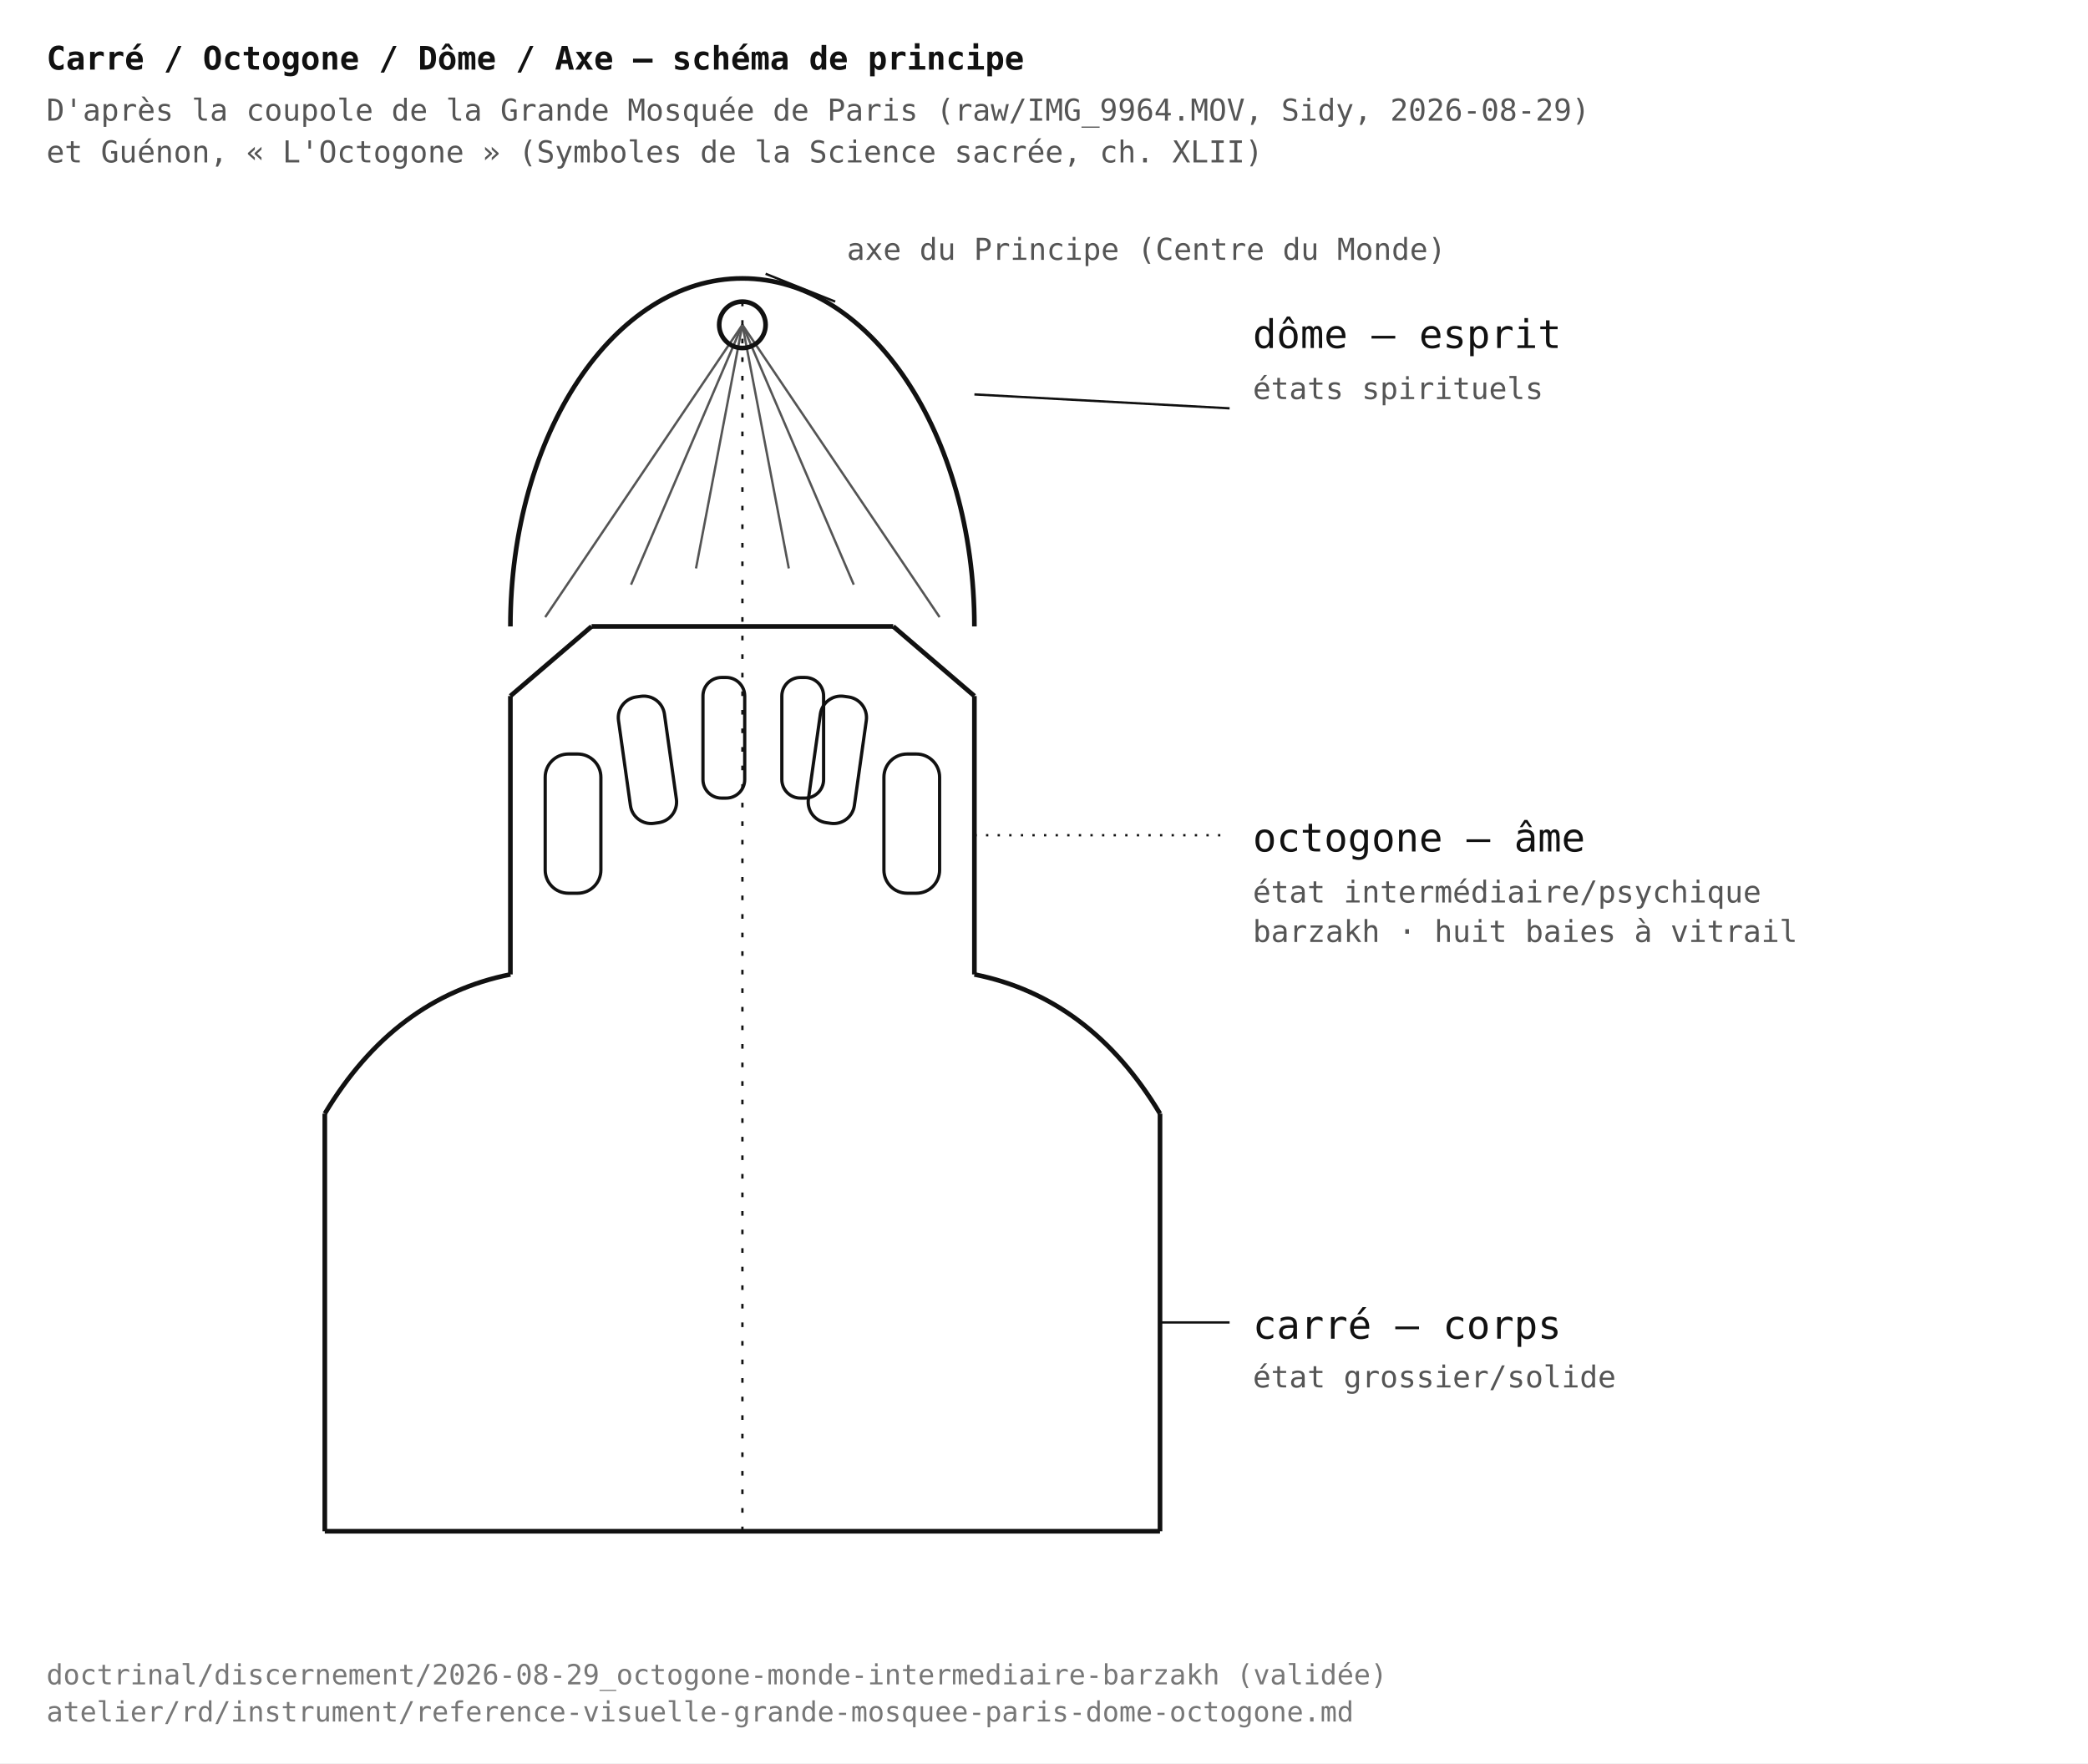
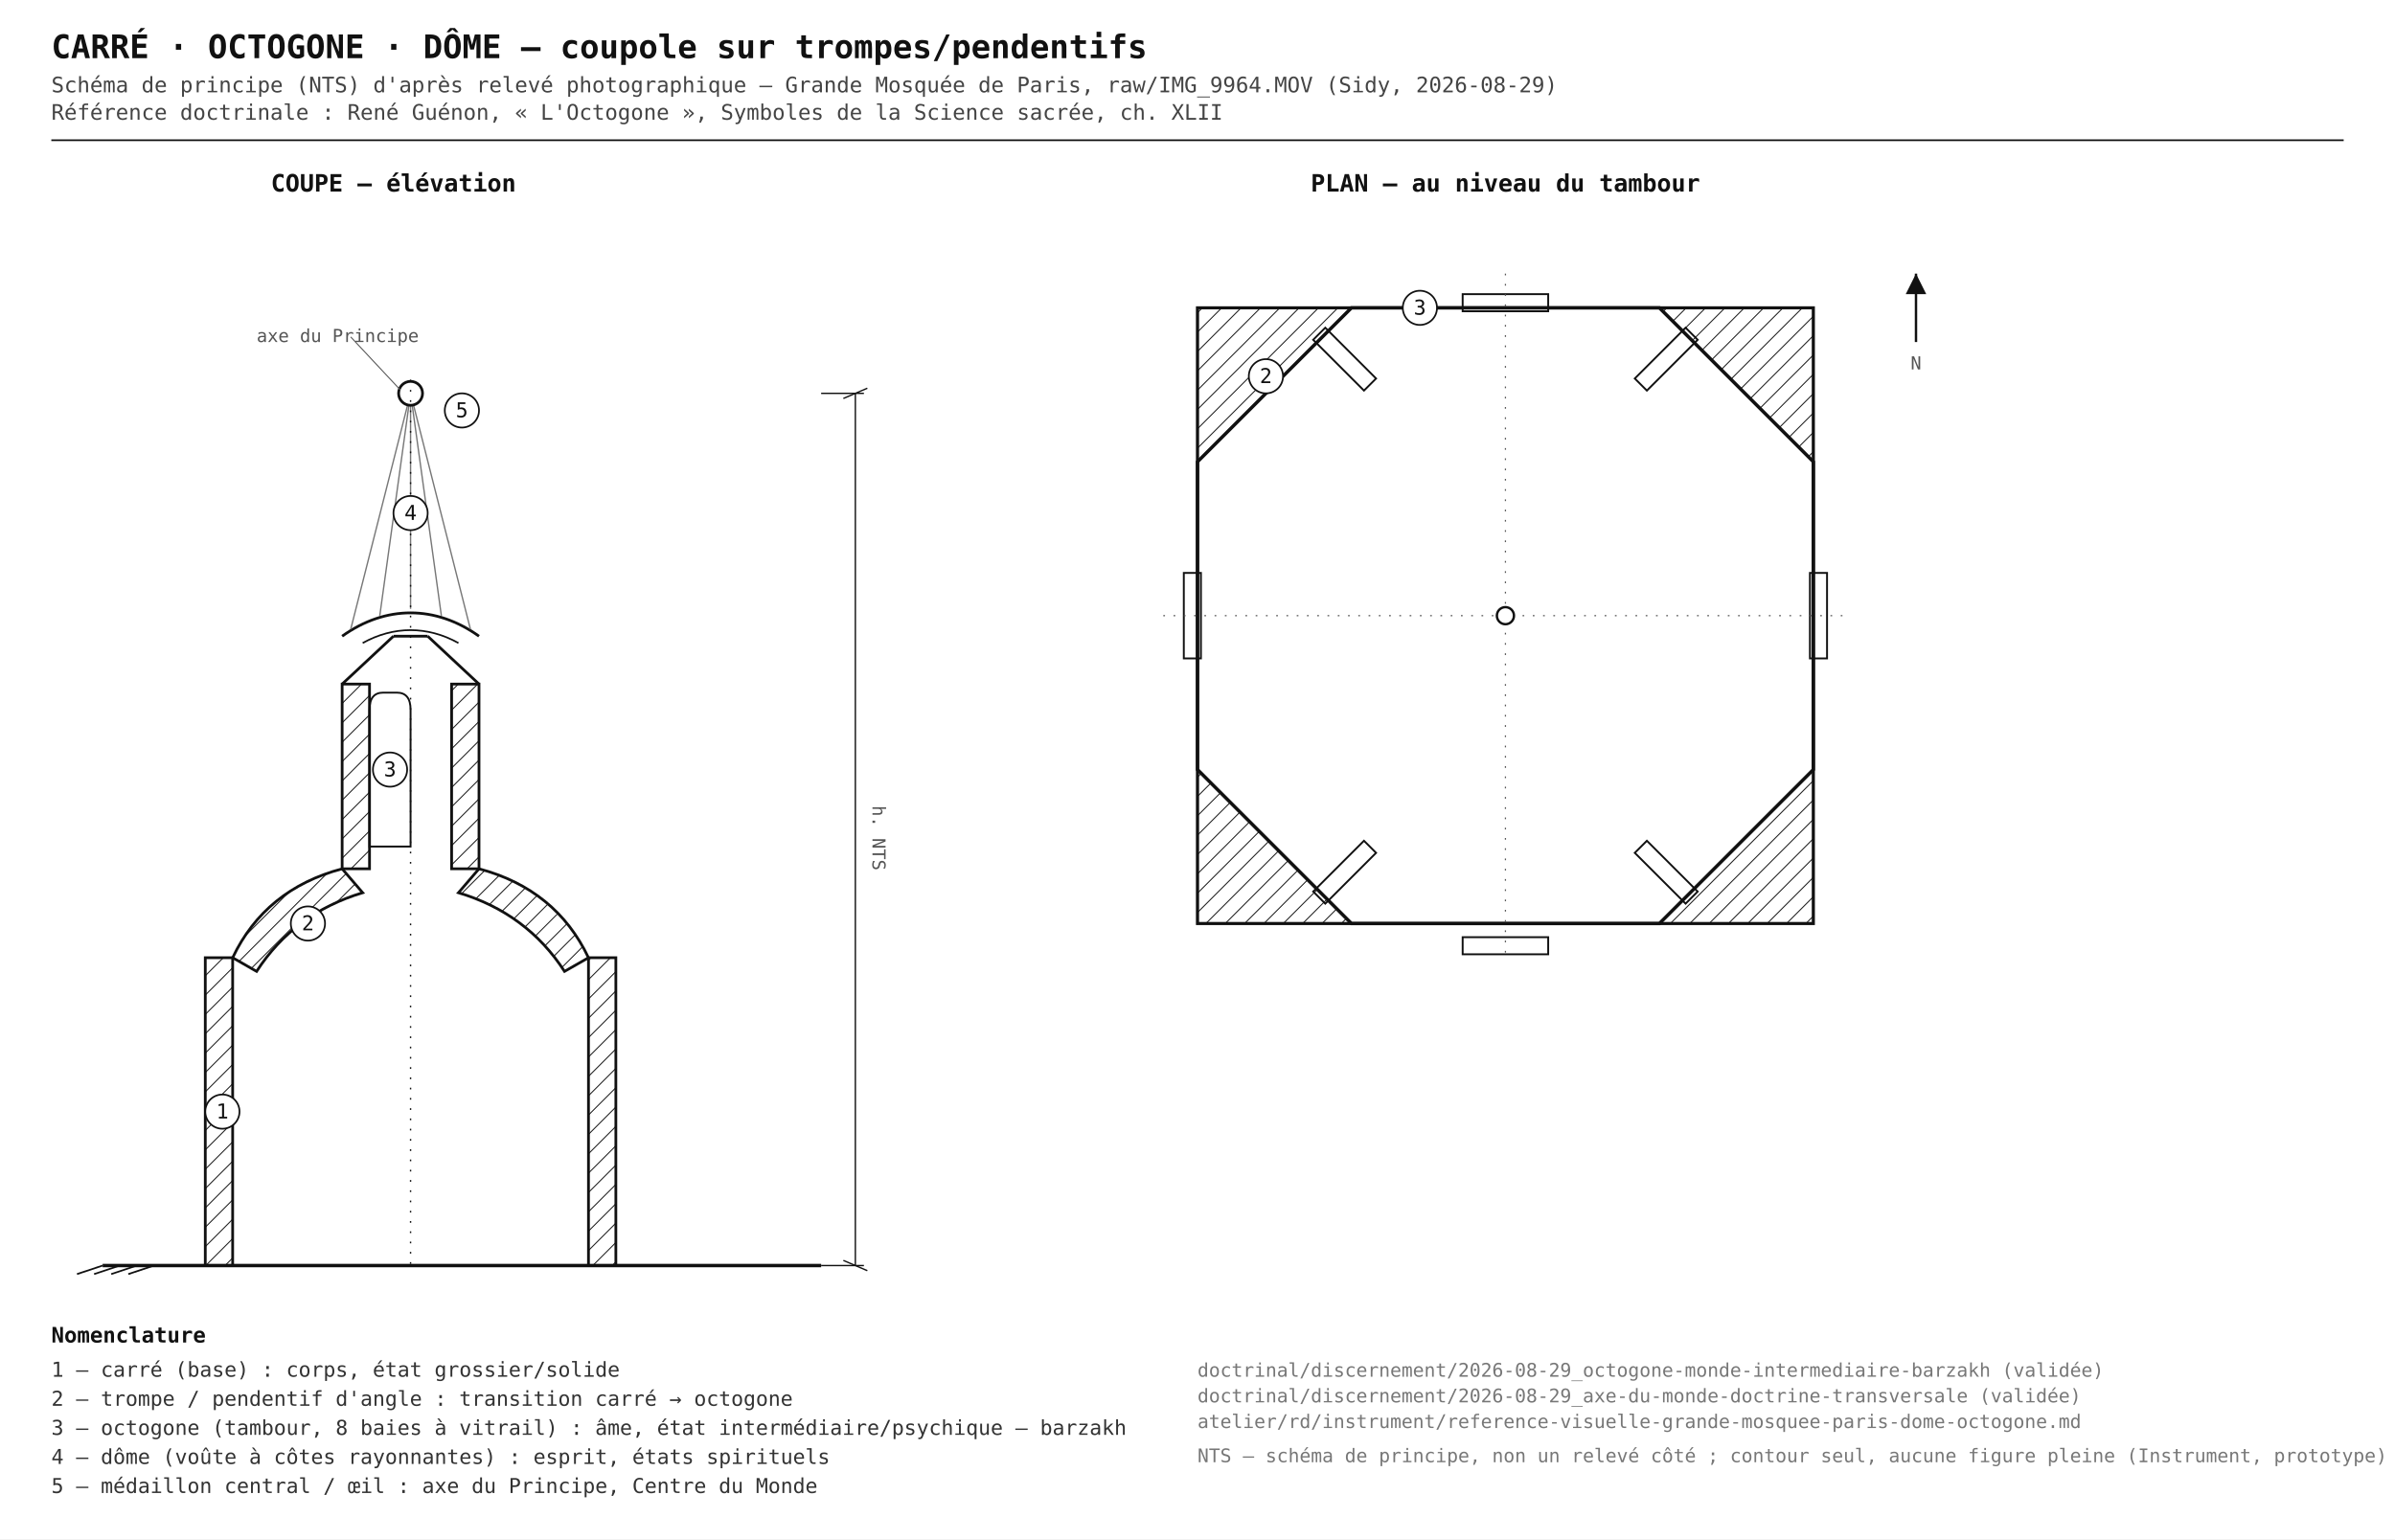
- <svg xmlns="http://www.w3.org/2000/svg" viewBox="0 0 900 760" font-family="ui-monospace, 'SF Mono', Menlo, monospace">
-   <rect x="0" y="0" width="900" height="760" fill="#ffffff" />
-   <g stroke="#111111" stroke-width="2" fill="none">
-     <line x1="140" y1="660" x2="140" y2="480" />
-     <line x1="500" y1="660" x2="500" y2="480" />
-     <line x1="140" y1="660" x2="500" y2="660" />
+ <svg xmlns="http://www.w3.org/2000/svg" viewBox="0 0 1400 900" font-family="ui-monospace, 'SF Mono', Menlo, monospace">
+   <defs>
+     <pattern id="hatch" width="8" height="8" patternTransform="rotate(45)" patternUnits="userSpaceOnUse">
+       <line x1="0" y1="0" x2="0" y2="8" stroke="#111111" stroke-width="1" />
+     </pattern>
+   </defs>
+   <rect x="0" y="0" width="1400" height="900" fill="#ffffff" />
+   <g font-size="16" fill="#111111">
+     <text x="30" y="34" font-weight="bold" font-size="19">CARRÉ · OCTOGONE · DÔME — coupole sur trompes/pendentifs</text>
  </g>
-   <g stroke="#111111" stroke-width="2" fill="none">
-     <path d="M140,480 Q 170,430 220,420" />
-     <path d="M500,480 Q 470,430 420,420" />
+   <g font-size="12.5" fill="#444444">
+     <text x="30" y="54">Schéma de principe (NTS) d'après relevé photographique — Grande Mosquée de Paris, raw/IMG_9964.MOV (Sidy, 2026-08-29)</text>
+     <text x="30" y="70">Référence doctrinale : René Guénon, « L'Octogone », Symboles de la Science sacrée, ch. XLII</text>
  </g>
-   <g stroke="#111111" stroke-width="2" fill="none">
-     <line x1="220" y1="420" x2="220" y2="300" />
-     <line x1="420" y1="420" x2="420" y2="300" />
-     <line x1="220" y1="300" x2="255" y2="270" />
-     <line x1="420" y1="300" x2="385" y2="270" />
-     <line x1="255" y1="270" x2="385" y2="270" />
+   <line x1="30" y1="82" x2="1370" y2="82" stroke="#111111" stroke-width="1" />
+   <g>
+     <text x="230" y="112" font-size="14" font-weight="bold" fill="#111111" text-anchor="middle">COUPE — élévation</text>
+     <line x1="60" y1="740" x2="480" y2="740" stroke="#111111" stroke-width="2" />
+     <g stroke="#111111" stroke-width="1">
+       <line x1="45" y1="745" x2="60" y2="740" />
+       <line x1="55" y1="745" x2="70" y2="740" />
+       <line x1="65" y1="745" x2="80" y2="740" />
+       <line x1="75" y1="745" x2="90" y2="740" />
+     </g>
+     <g stroke="#111111" stroke-width="1.6" fill="none">
+       <path d="M120,740 L120,560 L136,560 L136,740 Z" fill="url(#hatch)" />
+       <path d="M344,740 L344,560 L360,560 L360,740 Z" fill="url(#hatch)" />
+     </g>
+     <g stroke="#111111" stroke-width="1.6" fill="url(#hatch)">
+       <path d="M136,560 Q 155,520 200,508 L212,522 Q 172,534 150,568 Z" />
+       <path d="M344,560 Q 325,520 280,508 L268,522 Q 308,534 330,568 Z" />
+     </g>
+     <g stroke="#111111" stroke-width="1.6" fill="none">
+       <path d="M200,508 L200,400 L216,400 L216,508 Z" fill="url(#hatch)" />
+       <path d="M280,508 L280,400 L264,400 L264,508 Z" fill="url(#hatch)" />
+       <line x1="200" y1="400" x2="230" y2="372" stroke-width="1.6" />
+       <line x1="280" y1="400" x2="250" y2="372" stroke-width="1.6" />
+       <line x1="230" y1="372" x2="250" y2="372" stroke-width="1.6" />
+     </g>
+     <g stroke="#111111" stroke-width="1.1" fill="none">
+       <path d="M216,495 L216,415 Q 216,405 224,405 L232,405 Q 240,405 240,415 L240,495 Z" />
+       <line x1="216" y1="495" x2="216" y2="415" stroke-dasharray="3 3" stroke-width=".8" />
+     </g>
+     <path d="M200,372 A 96,150 0 0 1 280,372" stroke="#111111" stroke-width="1.6" fill="none" />
+     <path d="M212,376 A 84,132 0 0 1 268,376" stroke="#111111" stroke-width="1" fill="none" />
+     <g stroke="#777777" stroke-width=".8">
+       <line x1="240" y1="230" x2="205" y2="368" />
+       <line x1="240" y1="230" x2="222" y2="360" />
+       <line x1="240" y1="230" x2="240" y2="356" />
+       <line x1="240" y1="230" x2="258" y2="360" />
+       <line x1="240" y1="230" x2="275" y2="368" />
+     </g>
+     <circle cx="240" cy="230" r="7" stroke="#111111" stroke-width="1.6" fill="#ffffff" />
+     <line x1="240" y1="222" x2="240" y2="740" stroke="#111111" stroke-width=".8" stroke-dasharray="1 5" />
+     <text x="150" y="200" font-size="10.5" fill="#555555">axe du Principe</text>
+     <line x1="205" y1="197" x2="234" y2="228" stroke="#555555" stroke-width=".6" />
+     <g stroke="#111111" stroke-width=".8">
+       <line x1="500" y1="740" x2="500" y2="230" />
+       <line x1="493" y1="737" x2="507" y2="743" />
+       <line x1="493" y1="233" x2="507" y2="227" />
+       <line x1="480" y1="740" x2="505" y2="740" />
+       <line x1="480" y1="230" x2="505" y2="230" />
+     </g>
+     <text x="510" y="490" font-size="10.5" fill="#555555" transform="rotate(90 510 490)" text-anchor="middle">h. NTS</text>
+     <g font-size="12" fill="#111111">
+       <circle cx="130" cy="650" r="10" fill="#ffffff" stroke="#111111" stroke-width="1" />
+       <text x="130" y="654" text-anchor="middle">1</text>
+       <circle cx="180" cy="540" r="10" fill="#ffffff" stroke="#111111" stroke-width="1" />
+       <text x="180" y="544" text-anchor="middle">2</text>
+       <circle cx="228" cy="450" r="10" fill="#ffffff" stroke="#111111" stroke-width="1" />
+       <text x="228" y="454" text-anchor="middle">3</text>
+       <circle cx="240" cy="300" r="10" fill="#ffffff" stroke="#111111" stroke-width="1" />
+       <text x="240" y="304" text-anchor="middle">4</text>
+       <circle cx="270" cy="240" r="10" fill="#ffffff" stroke="#111111" stroke-width="1" />
+       <text x="270" y="244" text-anchor="middle">5</text>
+     </g>
  </g>
-   <g stroke="#111111" stroke-width="1.4" fill="none">
-     <rect x="235" y="325" width="24" height="60" rx="10" />
-     <rect x="381" y="325" width="24" height="60" rx="10" />
-     <rect x="269" y="300" width="20" height="55" rx="9" transform="rotate(-8 279 327)" />
-     <rect x="351" y="300" width="20" height="55" rx="9" transform="rotate(8 361 327)" />
-     <rect x="303" y="292" width="18" height="52" rx="8" />
-     <rect x="337" y="292" width="18" height="52" rx="8" />
+   <g>
+     <text x="880" y="112" font-size="14" font-weight="bold" fill="#111111" text-anchor="middle">PLAN — au niveau du tambour</text>
+     <rect x="700" y="180" width="360" height="360" fill="none" stroke="#111111" stroke-width="1.8" />
+     <g fill="url(#hatch)" stroke="#111111" stroke-width="1.2">
+       <path d="M700,180 L790,180 L700,270 Z" />
+       <path d="M1060,180 L970,180 L1060,270 Z" />
+       <path d="M700,540 L790,540 L700,450 Z" />
+       <path d="M1060,540 L970,540 L1060,450 Z" />
+     </g>
+     <g stroke="#111111" stroke-width="2" fill="none">
+       <polygon points="         790,180 970,180         1060,270 1060,450         970,540 790,540         700,450 700,270       " />
+     </g>
+     <g stroke="#111111" stroke-width="1.1" fill="none">
+       <rect x="855" y="172" width="50" height="10" />
+       <rect x="855" y="548" width="50" height="10" />
+       <rect x="692" y="335" width="10" height="50" />
+       <rect x="1058" y="335" width="10" height="50" />
+       <rect x="765" y="205" width="42" height="10" transform="rotate(45 786 210)" />
+       <rect x="953" y="205" width="42" height="10" transform="rotate(-45 974 210)" />
+       <rect x="765" y="505" width="42" height="10" transform="rotate(-45 786 510)" />
+       <rect x="953" y="505" width="42" height="10" transform="rotate(45 974 510)" />
+     </g>
+     <g stroke="#555555" stroke-width=".7" stroke-dasharray="1 5">
+       <line x1="880" y1="160" x2="880" y2="560" />
+       <line x1="680" y1="360" x2="1080" y2="360" />
+     </g>
+     <circle cx="880" cy="360" r="5" stroke="#111111" stroke-width="1.4" fill="#ffffff" />
+     <g font-size="12" fill="#111111">
+       <circle cx="740" cy="220" r="10" fill="#ffffff" stroke="#111111" stroke-width="1" />
+       <text x="740" y="224" text-anchor="middle">2</text>
+       <circle cx="830" cy="180" r="10" fill="#ffffff" stroke="#111111" stroke-width="1" />
+       <text x="830" y="184" text-anchor="middle">3</text>
+     </g>
+     <g transform="translate(1120,200)">
+       <line x1="0" y1="0" x2="0" y2="-40" stroke="#111111" stroke-width="1.4" />
+       <polygon points="0,-40 -6,-28 6,-28" fill="#111111" />
+       <text x="0" y="16" font-size="10.5" text-anchor="middle" fill="#555555">N</text>
+     </g>
  </g>
-   <g stroke="#111111" stroke-width="2" fill="none">
-     <path d="M220,270 A 100,150 0 0 1 420,270" />
+   <g font-size="12.5" fill="#111111">
+     <text x="30" y="785" font-weight="bold">Nomenclature</text>
  </g>
-   <g stroke="#555555" stroke-width="1">
-     <line x1="320" y1="140" x2="235" y2="266" />
-     <line x1="320" y1="140" x2="272" y2="252" />
-     <line x1="320" y1="140" x2="300" y2="245" />
-     <line x1="320" y1="140" x2="340" y2="245" />
-     <line x1="320" y1="140" x2="368" y2="252" />
-     <line x1="320" y1="140" x2="405" y2="266" />
+   <g font-size="12" fill="#333333">
+     <text x="30" y="805">1 — carré (base) : corps, état grossier/solide</text>
+     <text x="30" y="822">2 — trompe / pendentif d'angle : transition carré → octogone</text>
+     <text x="30" y="839">3 — octogone (tambour, 8 baies à vitrail) : âme, état intermédiaire/psychique — barzakh</text>
+     <text x="30" y="856">4 — dôme (voûte à côtes rayonnantes) : esprit, états spirituels</text>
+     <text x="30" y="873">5 — médaillon central / œil : axe du Principe, Centre du Monde</text>
  </g>
-   <circle cx="320" cy="140" r="10" stroke="#111111" stroke-width="2" fill="none" />
-   <line x1="320" y1="130" x2="320" y2="660" stroke="#111111" stroke-width="1" stroke-dasharray="2 6" />
-   <g stroke="#111111" stroke-width="1">
-     <line x1="500" y1="570" x2="530" y2="570" />
-     <line x1="420" y1="360" x2="530" y2="360" stroke-dasharray="1 4" />
-     <line x1="420" y1="170" x2="530" y2="176" />
-     <line x1="330" y1="118" x2="360" y2="130" />
-   </g>
-   <g font-size="17" fill="#111111">
-     <text x="540" y="577">carré — corps</text>
-     <text x="540" y="150">dôme — esprit</text>
-     <text x="540" y="367">octogone — âme</text>
-   </g>
-   <g font-size="13" fill="#555555">
-     <text x="540" y="598">état grossier/solide</text>
-     <text x="540" y="172">états spirituels</text>
-     <text x="540" y="389">état intermédiaire/psychique</text>
-     <text x="540" y="406">barzakh · huit baies à vitrail</text>
-     <text x="365" y="112">axe du Principe (Centre du Monde)</text>
-   </g>
-   <g font-size="14" fill="#111111">
-     <text x="20" y="30" font-weight="bold">Carré / Octogone / Dôme / Axe — schéma de principe</text>
-   </g>
-   <g font-size="13" fill="#555555">
-     <text x="20" y="52">D'après la coupole de la Grande Mosquée de Paris (raw/IMG_9964.MOV, Sidy, 2026-08-29)</text>
-     <text x="20" y="70">et Guénon, « L'Octogone » (Symboles de la Science sacrée, ch. XLII)</text>
-   </g>
-   <g font-size="12" fill="#777777">
-     <text x="20" y="726">doctrinal/discernement/2026-08-29_octogone-monde-intermediaire-barzakh (validée)</text>
-     <text x="20" y="742">atelier/rd/instrument/reference-visuelle-grande-mosquee-paris-dome-octogone.md</text>
+   <g font-size="11" fill="#777777">
+     <text x="700" y="805">doctrinal/discernement/2026-08-29_octogone-monde-intermediaire-barzakh (validée)</text>
+     <text x="700" y="820">doctrinal/discernement/2026-08-29_axe-du-monde-doctrine-transversale (validée)</text>
+     <text x="700" y="835">atelier/rd/instrument/reference-visuelle-grande-mosquee-paris-dome-octogone.md</text>
+     <text x="700" y="855">NTS — schéma de principe, non un relevé côté ; contour seul, aucune figure pleine (Instrument, prototype)</text>
  </g>
</svg>
